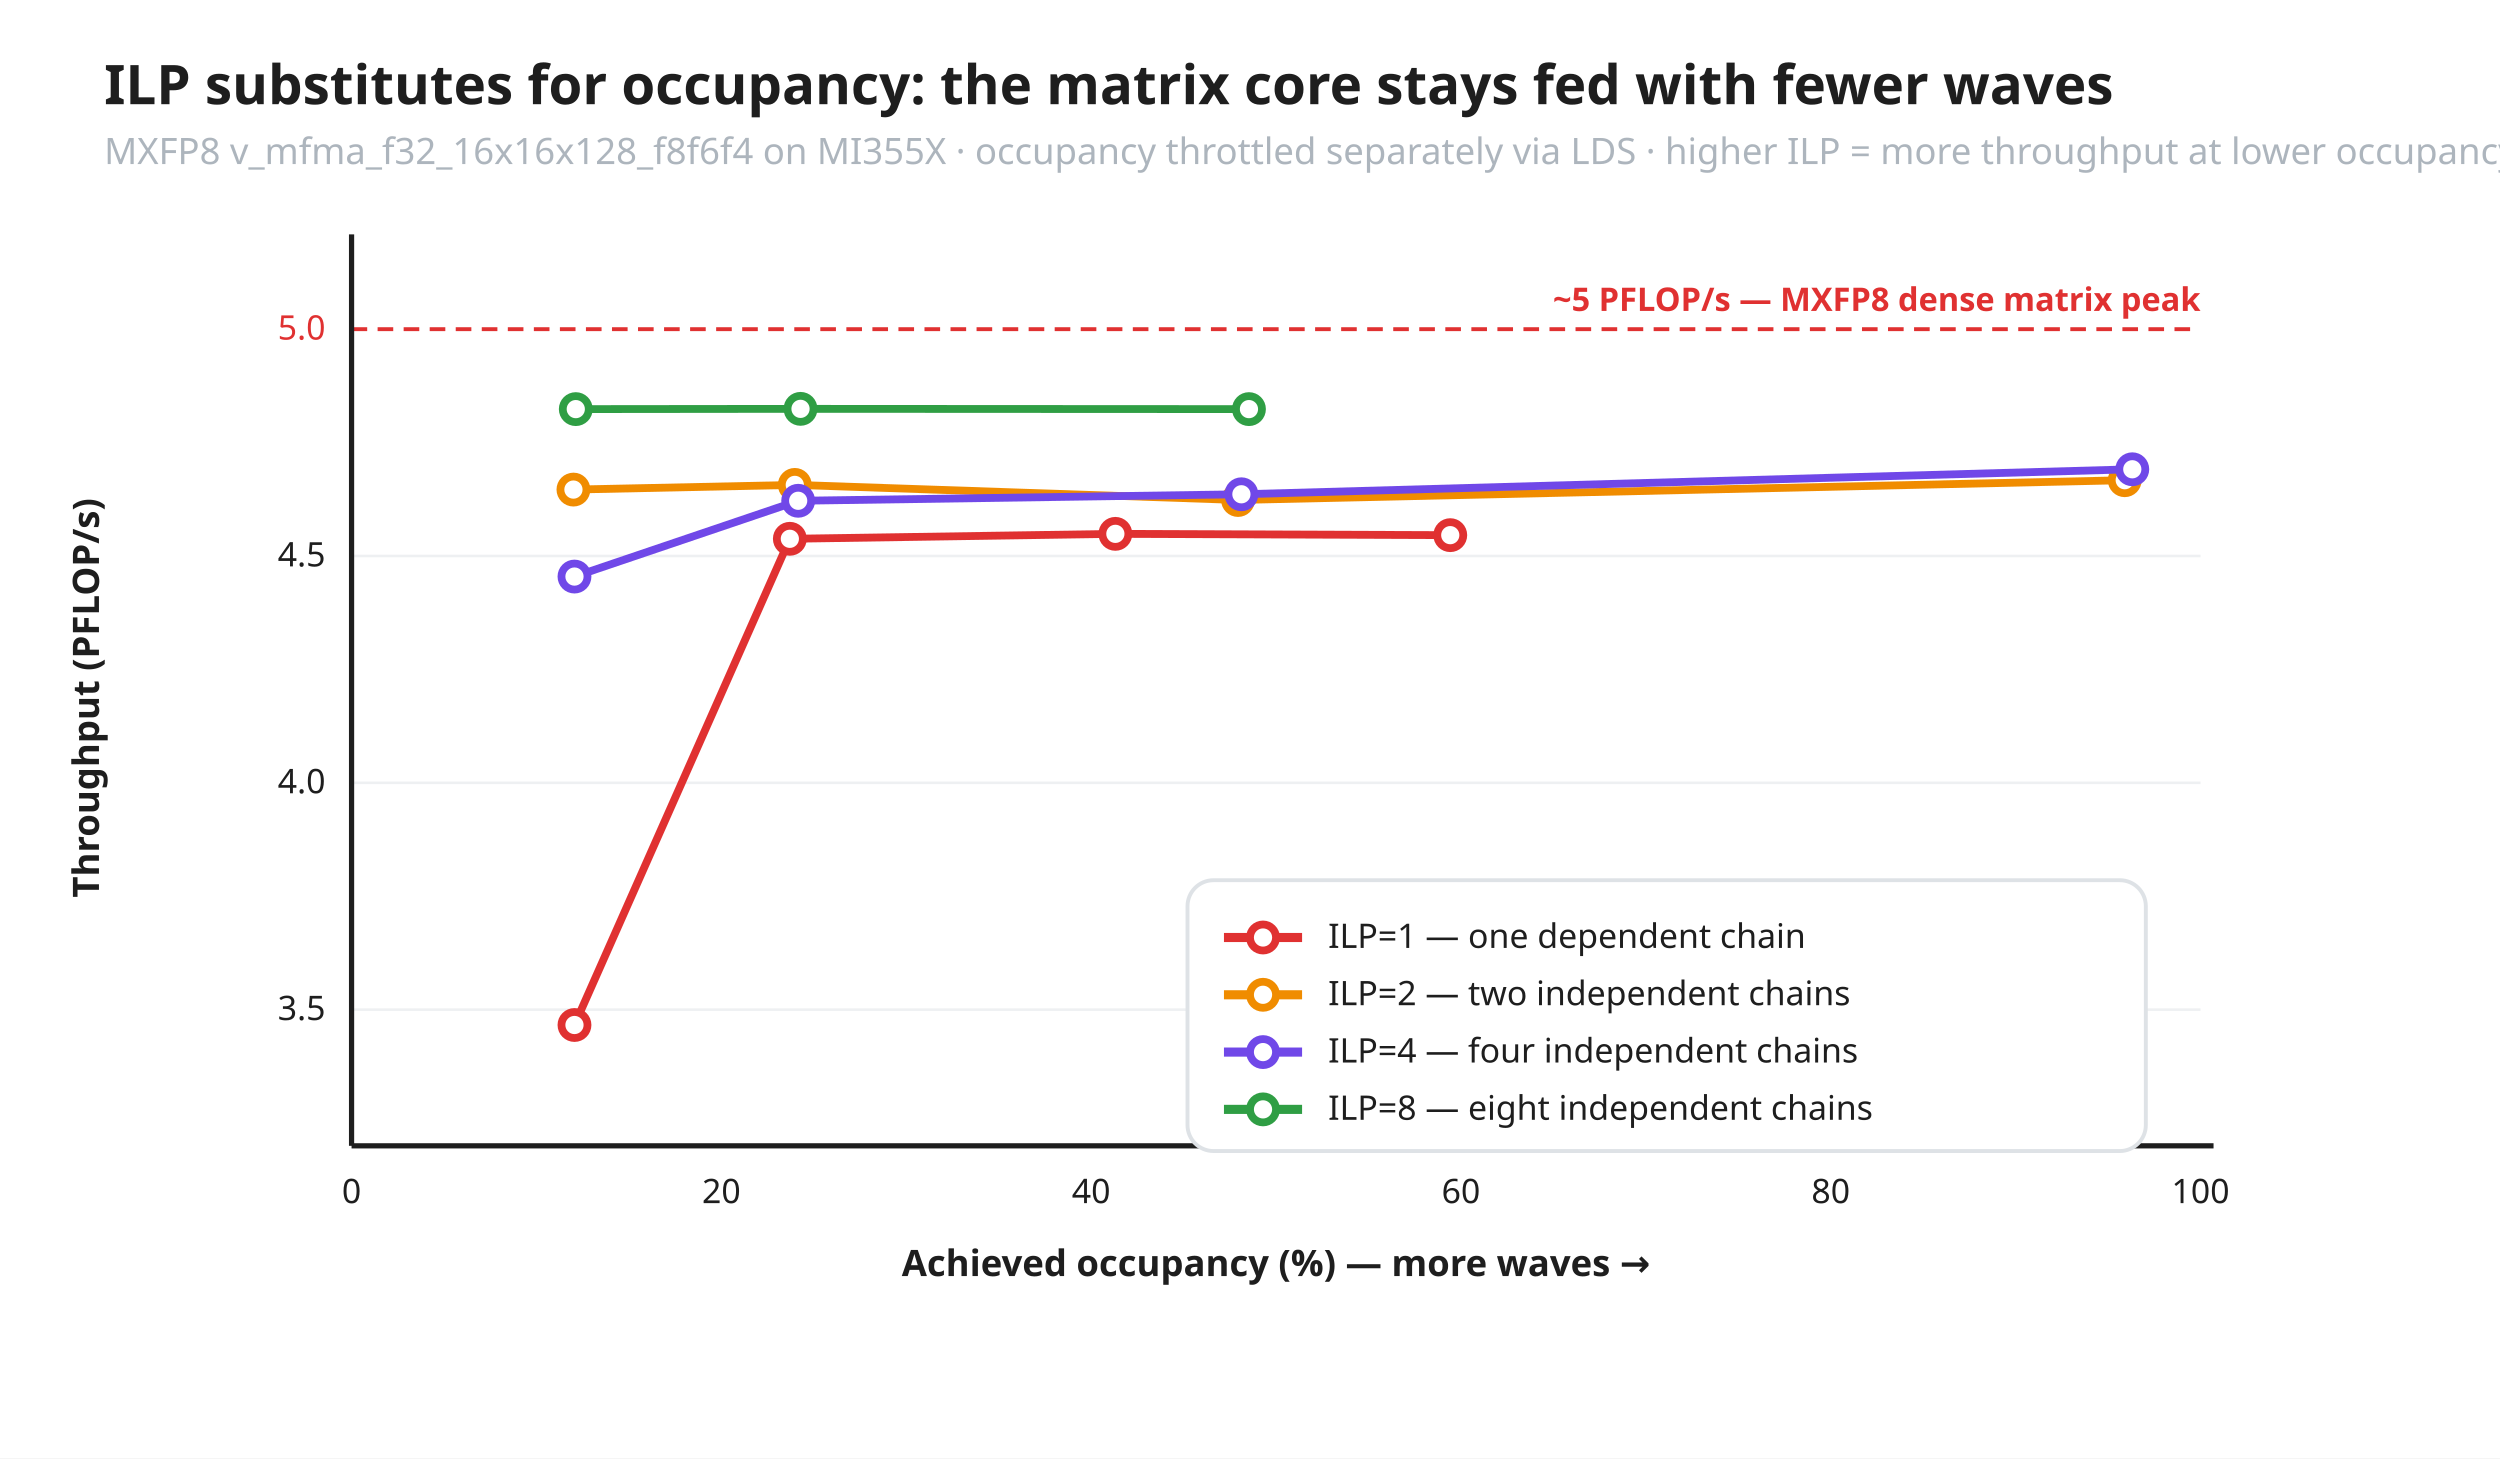
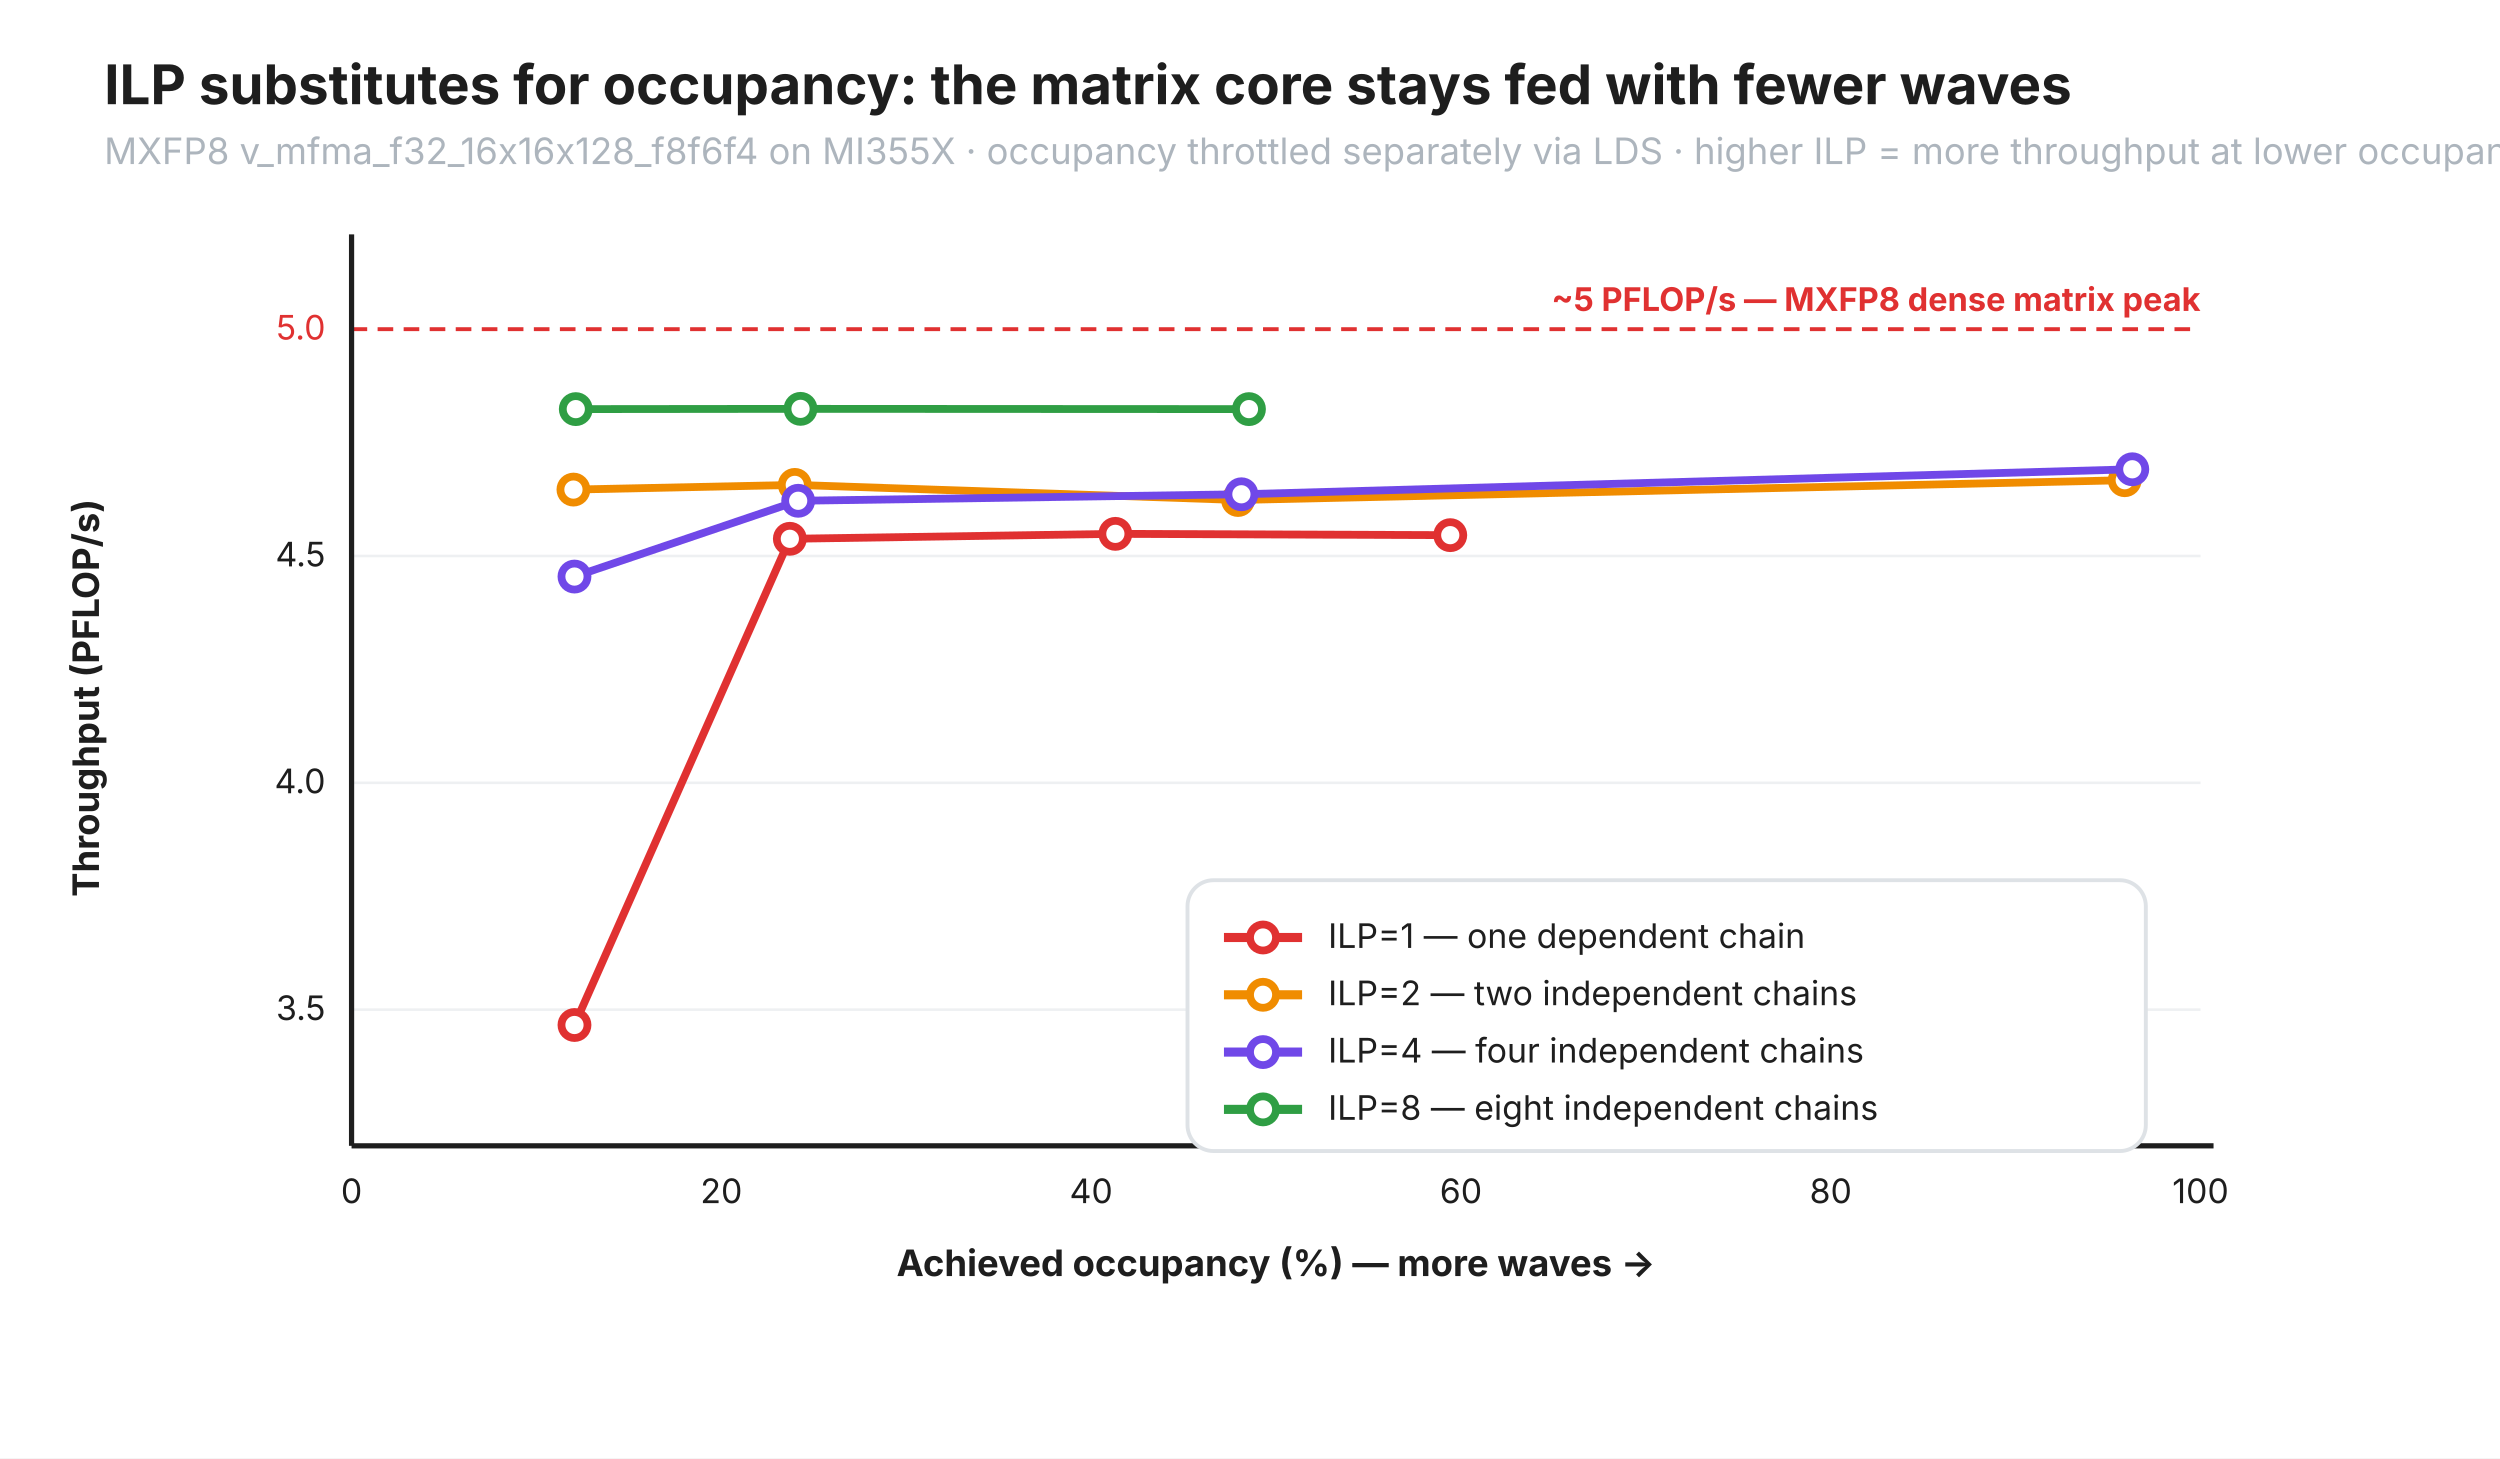
- <svg xmlns="http://www.w3.org/2000/svg" width="960" height="560" viewBox="0 0 960 560" font-family="Comic Sans MS, Segoe Print, sans-serif">
+ <svg xmlns="http://www.w3.org/2000/svg" width="960" height="560" viewBox="0 0 960 560" font-family="system-ui, -apple-system, sans-serif">
  <rect width="960" height="560" fill="#ffffff" />
  <text x="40" y="40" font-size="21" fill="#1e1e1e" font-weight="bold">ILP substitutes for occupancy: the matrix core stays fed with fewer waves</text>
  <text x="40" y="63" font-size="14" fill="#adb5bd">MXFP8 v_mfma_f32_16x16x128_f8f6f4 on MI355X · occupancy throttled separately via LDS · higher ILP = more throughput at lower occupancy</text>
  <line x1="135" y1="387.7" x2="845" y2="387.7" stroke="#eef0f2" stroke-width="1" />
  <text x="125" y="391.7" font-size="13" text-anchor="end" fill="#1e1e1e">3.5</text>
  <line x1="135" y1="300.6" x2="845" y2="300.6" stroke="#eef0f2" stroke-width="1" />
  <text x="125" y="304.6" font-size="13" text-anchor="end" fill="#1e1e1e">4.0</text>
  <line x1="135" y1="213.5" x2="845" y2="213.5" stroke="#eef0f2" stroke-width="1" />
  <text x="125" y="217.5" font-size="13" text-anchor="end" fill="#1e1e1e">4.5</text>
  <text x="135.0" y="462" font-size="13" text-anchor="middle" fill="#1e1e1e">0</text>
  <text x="277.0" y="462" font-size="13" text-anchor="middle" fill="#1e1e1e">20</text>
  <text x="419.0" y="462" font-size="13" text-anchor="middle" fill="#1e1e1e">40</text>
  <text x="561.0" y="462" font-size="13" text-anchor="middle" fill="#1e1e1e">60</text>
  <text x="703.0" y="462" font-size="13" text-anchor="middle" fill="#1e1e1e">80</text>
  <text x="845.0" y="462" font-size="13" text-anchor="middle" fill="#1e1e1e">100</text>
  <line x1="135" y1="126.4" x2="845" y2="126.4" stroke="#e03131" stroke-width="1.5" stroke-dasharray="6 4" />
  <text x="125" y="130.4" font-size="13" text-anchor="end" fill="#e03131">5.0</text>
  <text x="845" y="119.4" font-size="12.5" text-anchor="end" fill="#e03131" font-weight="bold">~5 PFLOP/s — MXFP8 dense matrix peak</text>
  <line x1="135" y1="440" x2="135" y2="90" stroke="#1e1e1e" stroke-width="2" />
  <line x1="135" y1="440" x2="850" y2="440" stroke="#1e1e1e" stroke-width="2" />
  <text x="38" y="268" font-size="14" text-anchor="middle" fill="#1e1e1e" font-weight="bold" transform="rotate(-90 38 268)">Throughput (PFLOP/s)</text>
  <text x="490" y="490" font-size="14" text-anchor="middle" fill="#1e1e1e" font-weight="bold">Achieved occupancy (%)  —  more waves →</text>
  <polyline points="220.6,393.6 303.3,206.9 428.3,205.0 556.9,205.5" fill="none" stroke="#e03131" stroke-width="3" />
  <circle cx="220.6" cy="393.6" r="5" fill="#ffffff" stroke="#e03131" stroke-width="3" />
  <circle cx="303.3" cy="206.9" r="5" fill="#ffffff" stroke="#e03131" stroke-width="3" />
  <circle cx="428.3" cy="205.0" r="5" fill="#ffffff" stroke="#e03131" stroke-width="3" />
  <circle cx="556.9" cy="205.5" r="5" fill="#ffffff" stroke="#e03131" stroke-width="3" />
  <polyline points="220.2,188.0 305.2,186.2 475.4,192.0 815.9,184.4" fill="none" stroke="#f08c00" stroke-width="3" />
  <circle cx="220.2" cy="188.0" r="5" fill="#ffffff" stroke="#f08c00" stroke-width="3" />
  <circle cx="305.2" cy="186.2" r="5" fill="#ffffff" stroke="#f08c00" stroke-width="3" />
  <circle cx="475.4" cy="192.0" r="5" fill="#ffffff" stroke="#f08c00" stroke-width="3" />
  <circle cx="815.9" cy="184.4" r="5" fill="#ffffff" stroke="#f08c00" stroke-width="3" />
  <polyline points="220.6,221.4 306.5,192.3 476.7,189.8 818.8,180.2" fill="none" stroke="#7048e8" stroke-width="3" />
  <circle cx="220.6" cy="221.4" r="5" fill="#ffffff" stroke="#7048e8" stroke-width="3" />
  <circle cx="306.5" cy="192.3" r="5" fill="#ffffff" stroke="#7048e8" stroke-width="3" />
  <circle cx="476.7" cy="189.8" r="5" fill="#ffffff" stroke="#7048e8" stroke-width="3" />
  <circle cx="818.8" cy="180.2" r="5" fill="#ffffff" stroke="#7048e8" stroke-width="3" />
  <polyline points="221.1,157.1 307.4,157.0 479.6,157.1" fill="none" stroke="#2f9e44" stroke-width="3" />
  <circle cx="221.1" cy="157.1" r="5" fill="#ffffff" stroke="#2f9e44" stroke-width="3" />
  <circle cx="307.4" cy="157.0" r="5" fill="#ffffff" stroke="#2f9e44" stroke-width="3" />
  <circle cx="479.6" cy="157.1" r="5" fill="#ffffff" stroke="#2f9e44" stroke-width="3" />
  <rect x="456" y="338" width="368" height="104" rx="10" fill="#ffffff" stroke="#dee2e6" stroke-width="1.5" />
  <line x1="470" y1="360" x2="500" y2="360" stroke="#e03131" stroke-width="3.5" />
  <circle cx="485" cy="360" r="5" fill="#ffffff" stroke="#e03131" stroke-width="3" />
  <text x="510" y="364" font-size="13" fill="#1e1e1e">ILP=1  — one dependent chain</text>
  <line x1="470" y1="382" x2="500" y2="382" stroke="#f08c00" stroke-width="3.5" />
  <circle cx="485" cy="382" r="5" fill="#ffffff" stroke="#f08c00" stroke-width="3" />
  <text x="510" y="386" font-size="13" fill="#1e1e1e">ILP=2  — two independent chains</text>
  <line x1="470" y1="404" x2="500" y2="404" stroke="#7048e8" stroke-width="3.5" />
  <circle cx="485" cy="404" r="5" fill="#ffffff" stroke="#7048e8" stroke-width="3" />
  <text x="510" y="408" font-size="13" fill="#1e1e1e">ILP=4  — four independent chains</text>
  <line x1="470" y1="426" x2="500" y2="426" stroke="#2f9e44" stroke-width="3.5" />
  <circle cx="485" cy="426" r="5" fill="#ffffff" stroke="#2f9e44" stroke-width="3" />
  <text x="510" y="430" font-size="13" fill="#1e1e1e">ILP=8  — eight independent chains</text>
</svg>
